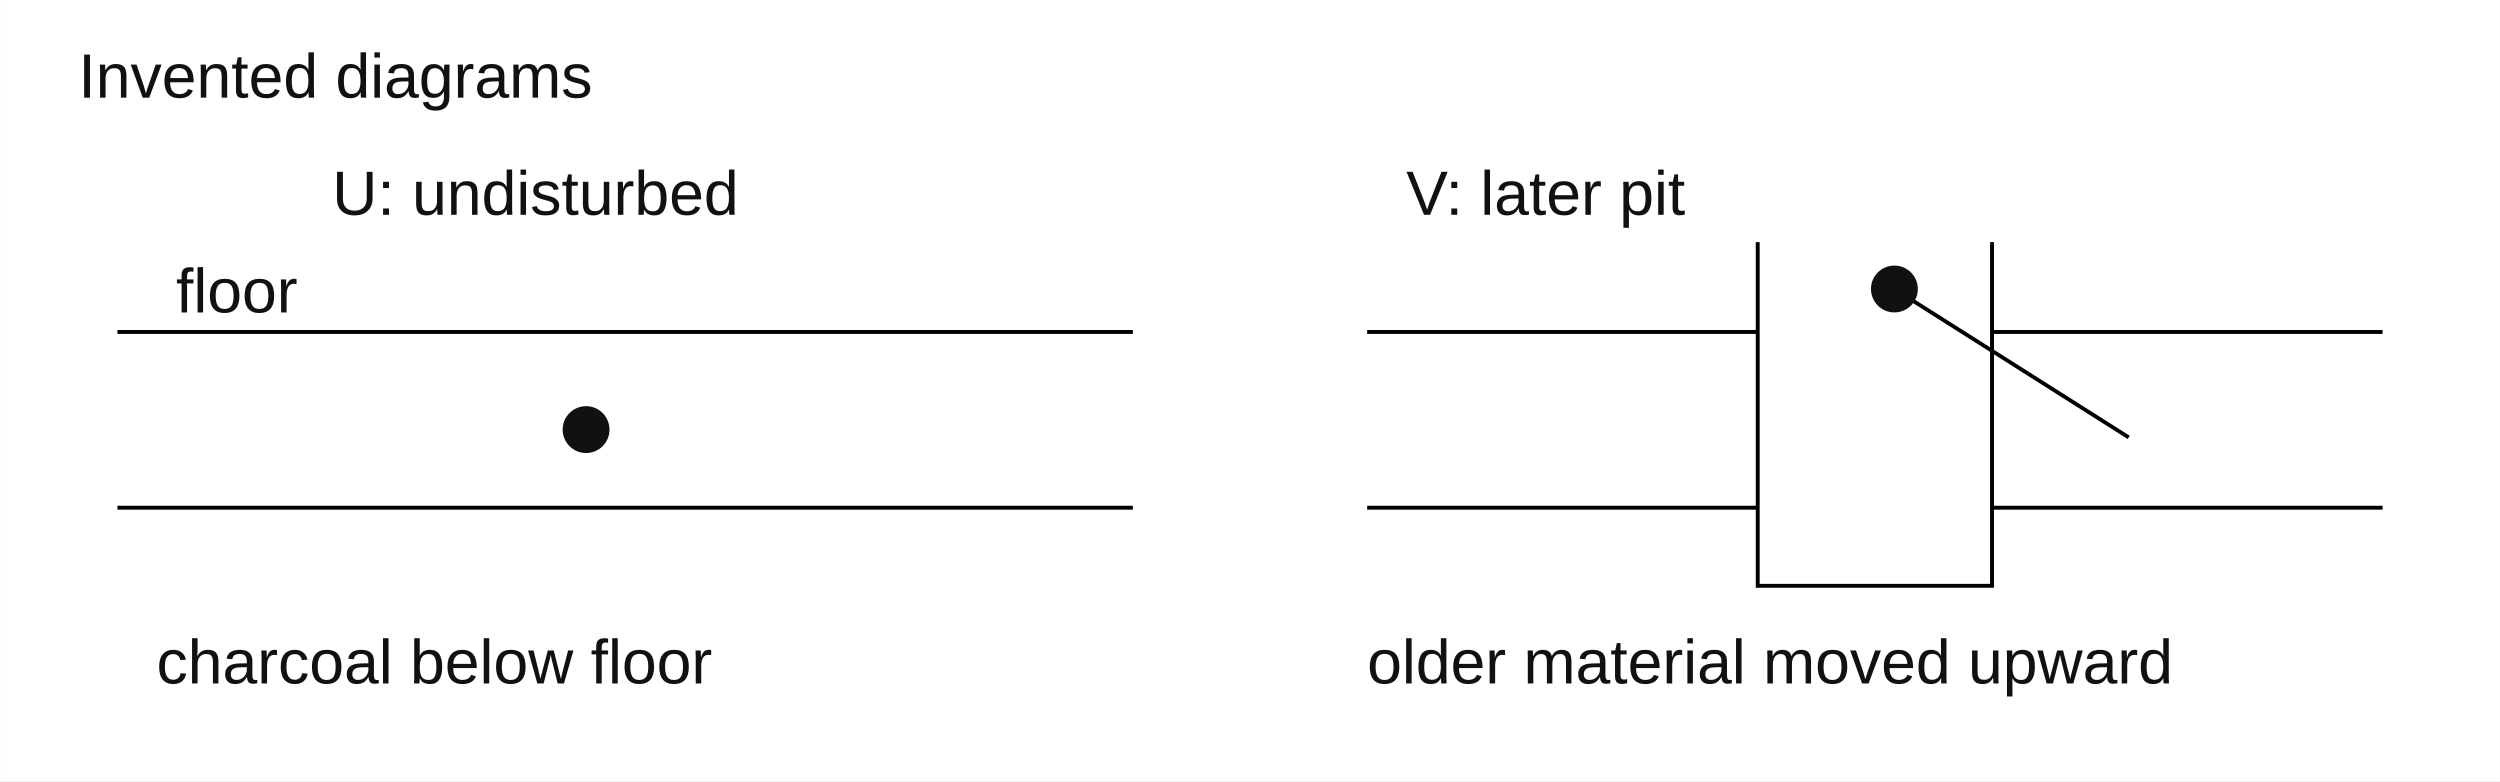
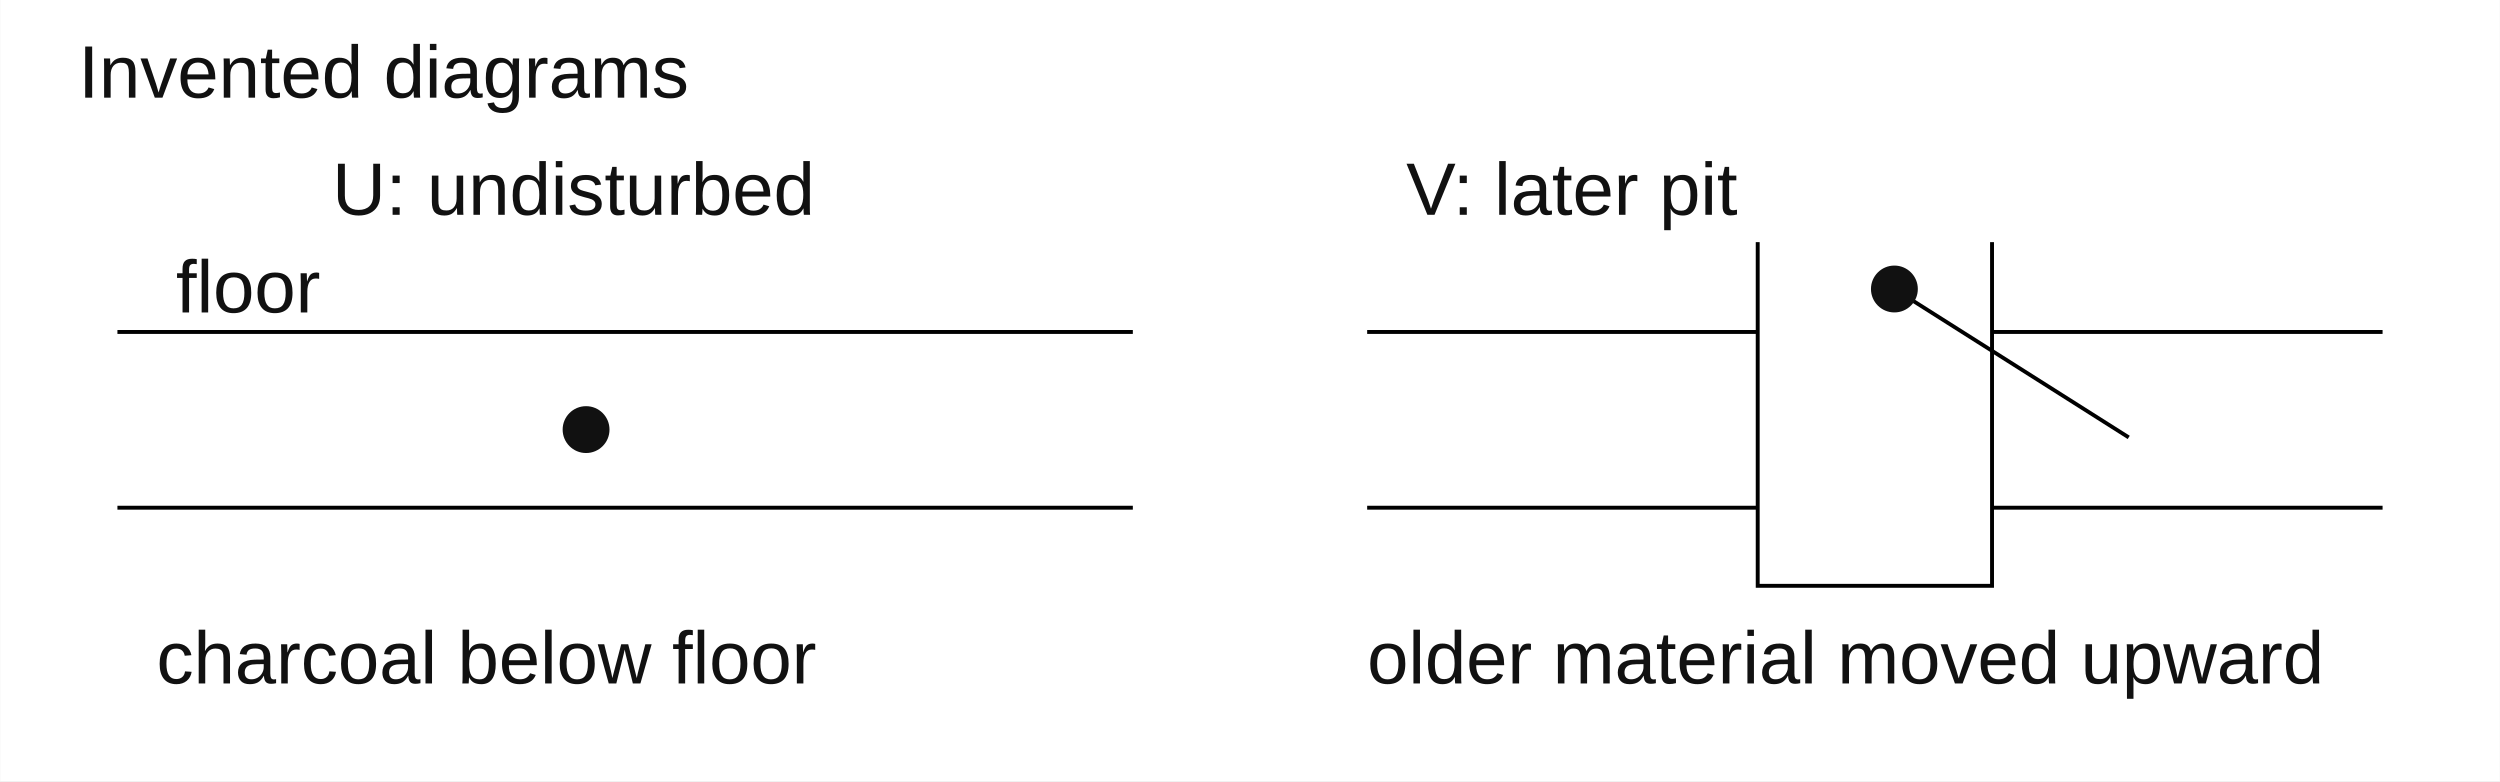
<svg xmlns="http://www.w3.org/2000/svg" width="6.667in" height="2.083in" viewBox="0 0 640 200">
  <rect width="100%" height="100%" fill="white" />
-   <g font-family="Arial,sans-serif" font-size="16" fill="#111">
+   <g font-family="Arial,sans-serif" font-size="19" fill="#111">
    <text x="20" y="25">Invented diagrams</text>
    <text x="85" y="55">U: undisturbed</text>
    <text x="360" y="55">V: later pit</text>
    <path d="M30 85H290M30 130H290M350 85H610M350 130H610" stroke="black" fill="none" />
    <text x="45" y="80">floor</text>
    <circle cx="150" cy="110" r="6" />
    <text x="40" y="175">charcoal below floor</text>
    <path d="M450 62V150H510V62" stroke="black" fill="white" />
    <path d="M545 112L485 74" stroke="black" />
    <circle cx="485" cy="74" r="6" />
    <text x="350" y="175">older material moved upward</text>
  </g>
</svg>
